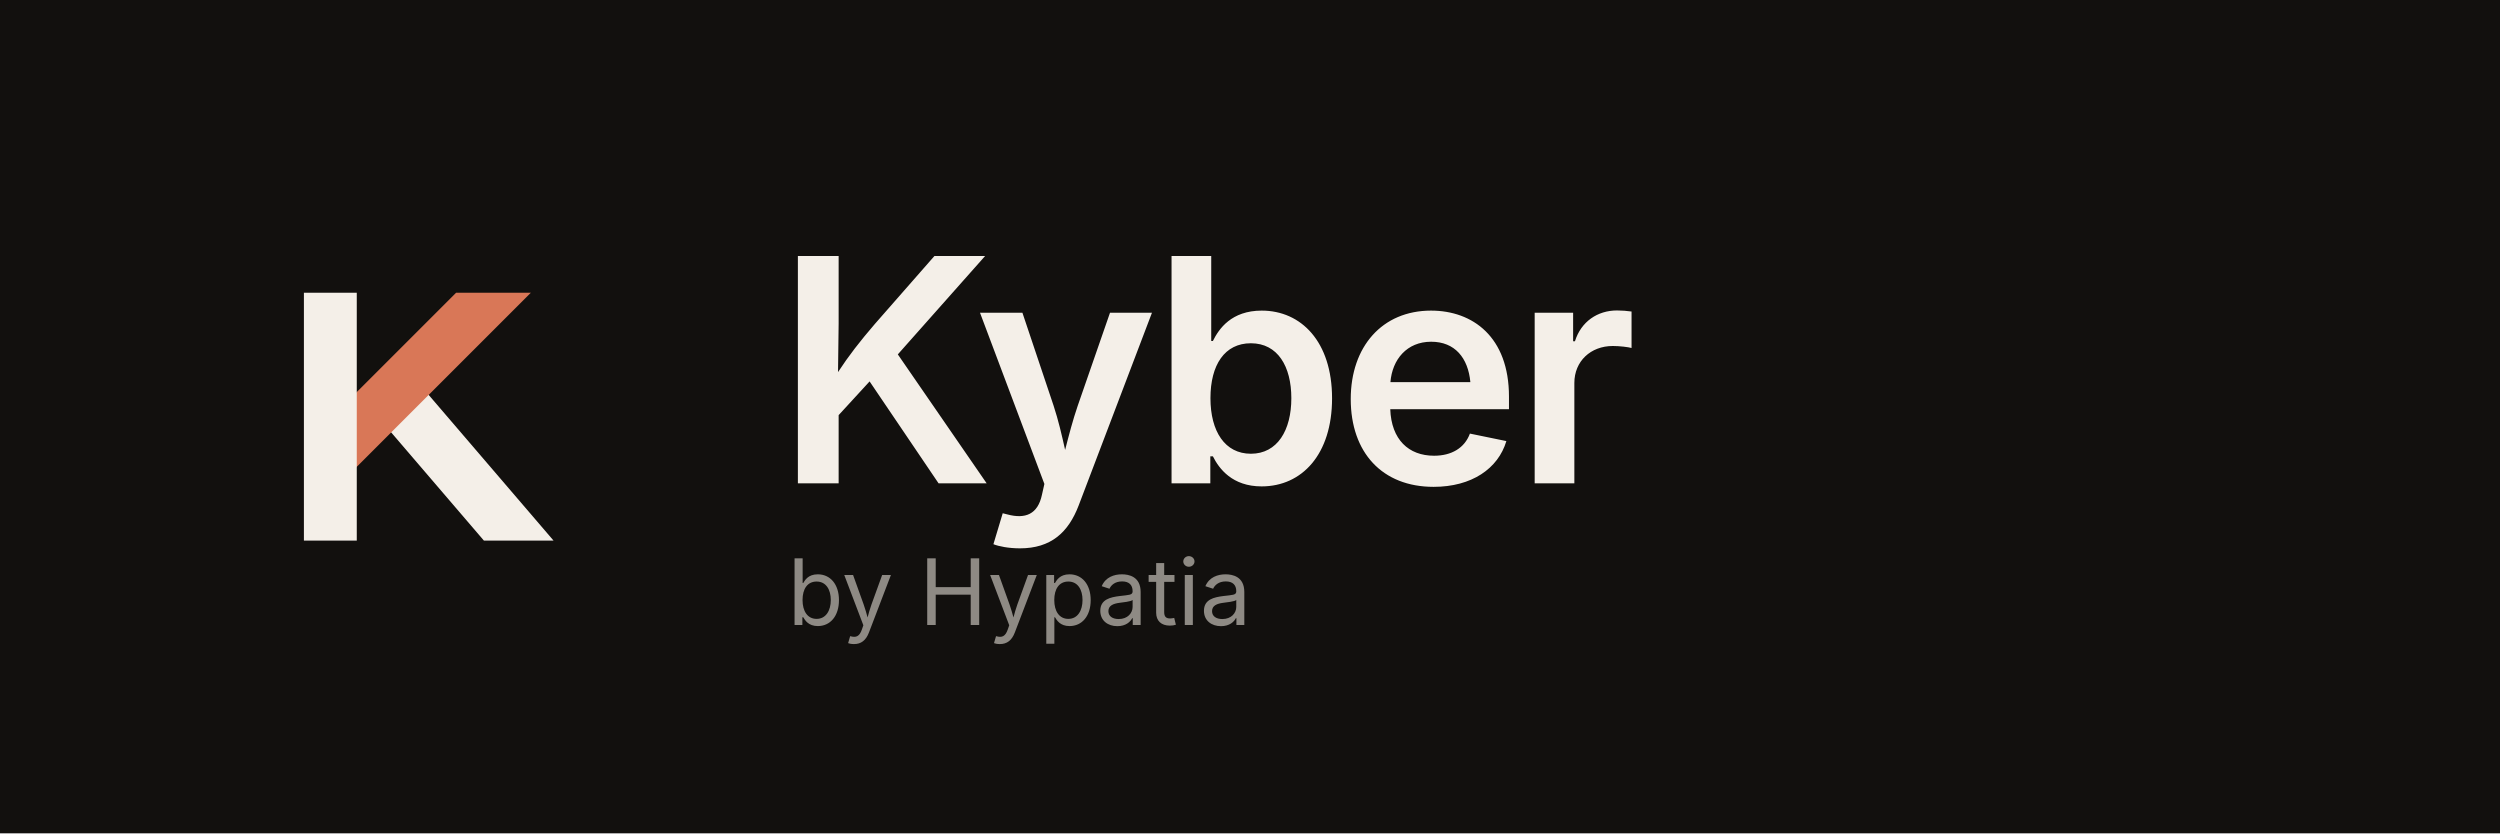
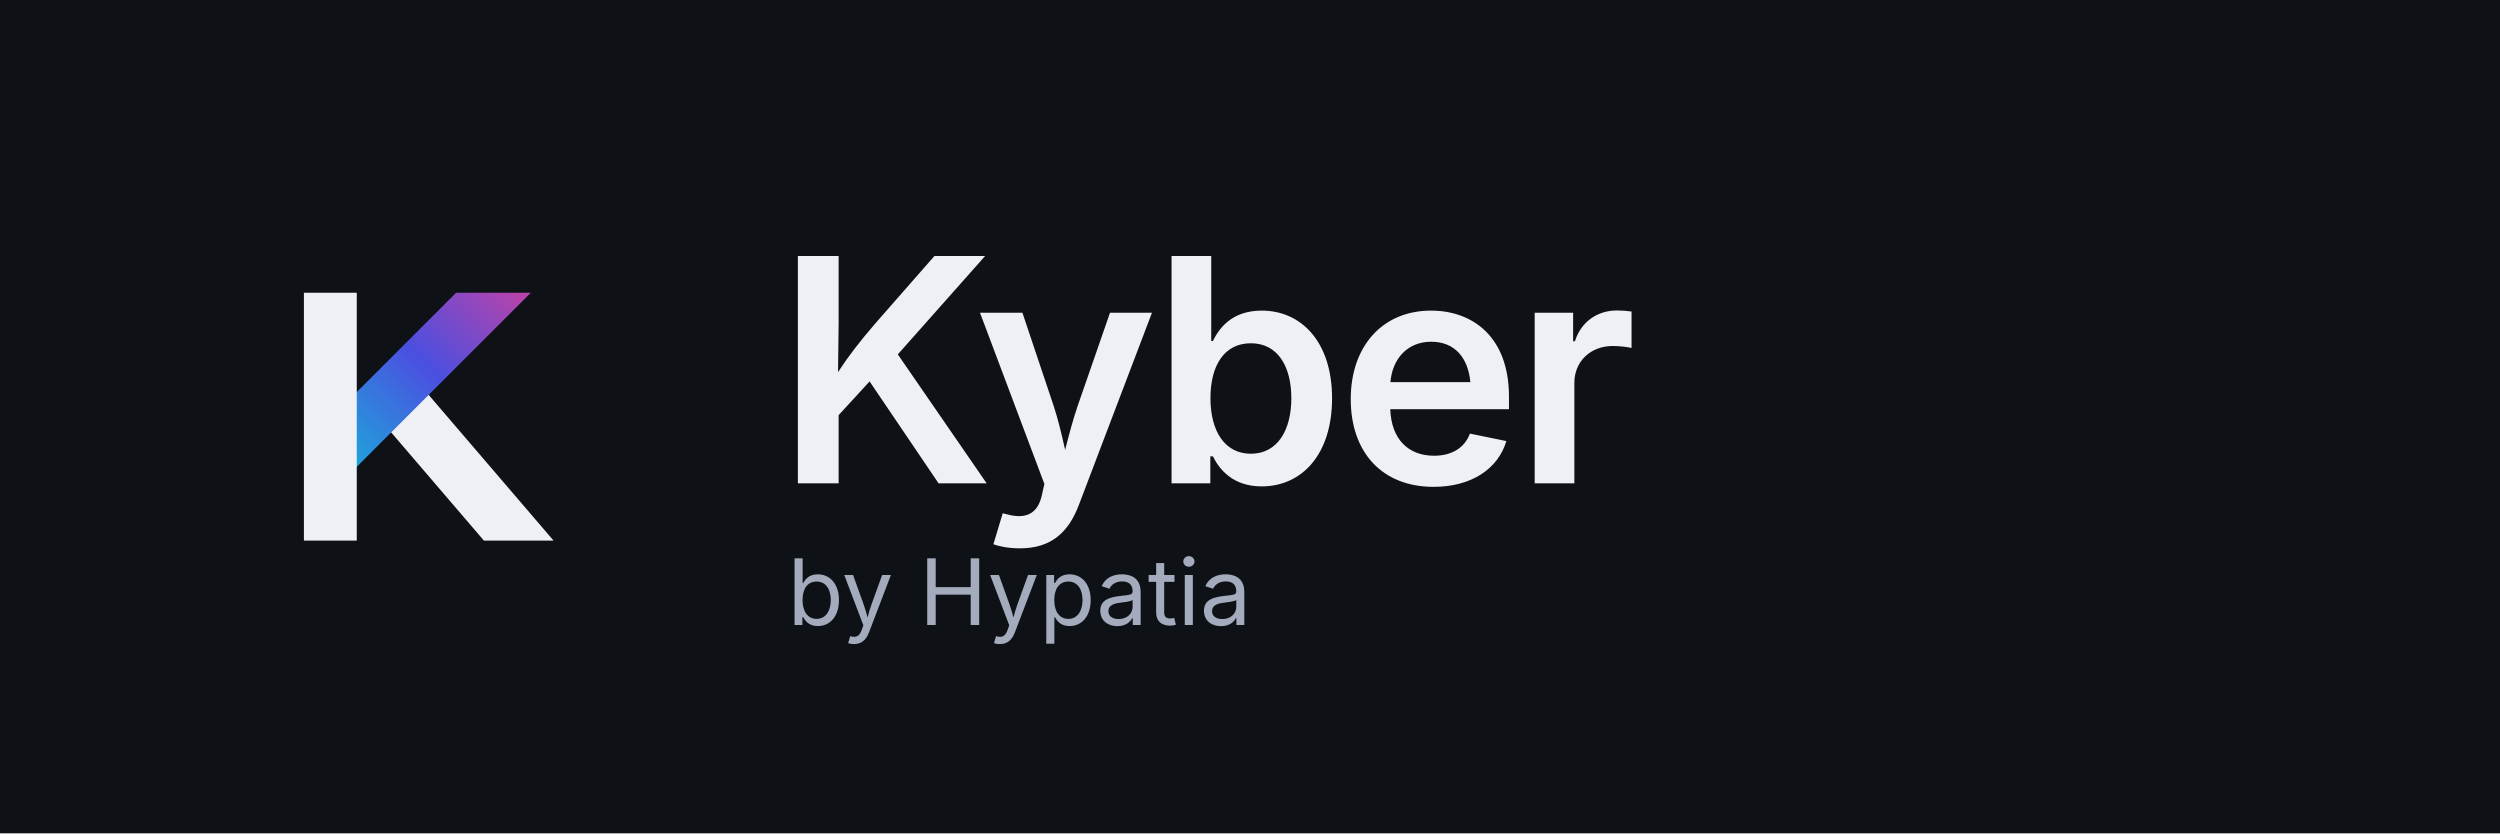
<svg xmlns="http://www.w3.org/2000/svg" viewBox="0 0 1200 400" width="1200" height="400">
-   <rect width="1200" height="400" fill="#12100e" />
+   <rect width="1200" height="400" fill="#0e1116" />
  <svg x="96" y="88" width="224" height="224" viewBox="0 0 512 512">
-     <rect width="512" height="512" rx="112" fill="#12100e" />
+     <rect width="512" height="512" rx="112" fill="#0e1116" />
    <defs>
+       <linearGradient id="wdg" gradientUnits="userSpaceOnUse" x1="160" y1="316" x2="400" y2="76">
+         <stop offset="0" stop-color="#14b8d9" />
+         <stop offset=".5" stop-color="#4b4fe0" />
+         <stop offset="1" stop-color="#d9409a" />
+       </linearGradient>
      <clipPath id="wdc">
        <rect x="0" y="120" width="512" height="272" />
      </clipPath>
      <clipPath id="wda">
        <rect x="160" y="120" width="400" height="272" />
      </clipPath>
    </defs>
    <g transform="translate(256 256) scale(1) translate(-256 -256) translate(-34 0)">
      <g clip-path="url(#wdc)">
-         <line x1="250" y1="236" x2="430" y2="446" stroke="#f4efe8" stroke-width="58" />
-         <line x1="140" y1="336" x2="400" y2="76" stroke="#d97757" stroke-width="58" clip-path="url(#wda)" />
-         <rect x="148" y="0" width="58" height="512" fill="#f4efe8" />
+         <line x1="250" y1="236" x2="430" y2="446" stroke="#eef0f6" stroke-width="58" />
+         <line x1="140" y1="336" x2="400" y2="76" stroke="url(#wdg)" stroke-width="58" clip-path="url(#wda)" />
+         <rect x="148" y="0" width="58" height="512" fill="#eef0f6" />
      </g>
    </g>
  </svg>
-   <text x="372" y="232" font-family="Inter, system-ui, sans-serif" font-size="150" font-weight="600" letter-spacing="-4" fill="#f4efe8">Kyber</text>
-   <text x="378" y="300" font-family="Inter, system-ui, sans-serif" font-size="44" font-weight="400" fill="#8e8a84">by Hypatia</text>
+   <text x="372" y="232" font-family="Inter, system-ui, sans-serif" font-size="150" font-weight="600" letter-spacing="-4" fill="#eef0f6">Kyber</text>
+   <text x="378" y="300" font-family="Inter, system-ui, sans-serif" font-size="44" font-weight="400" fill="#a3abbd">by Hypatia</text>
</svg>
